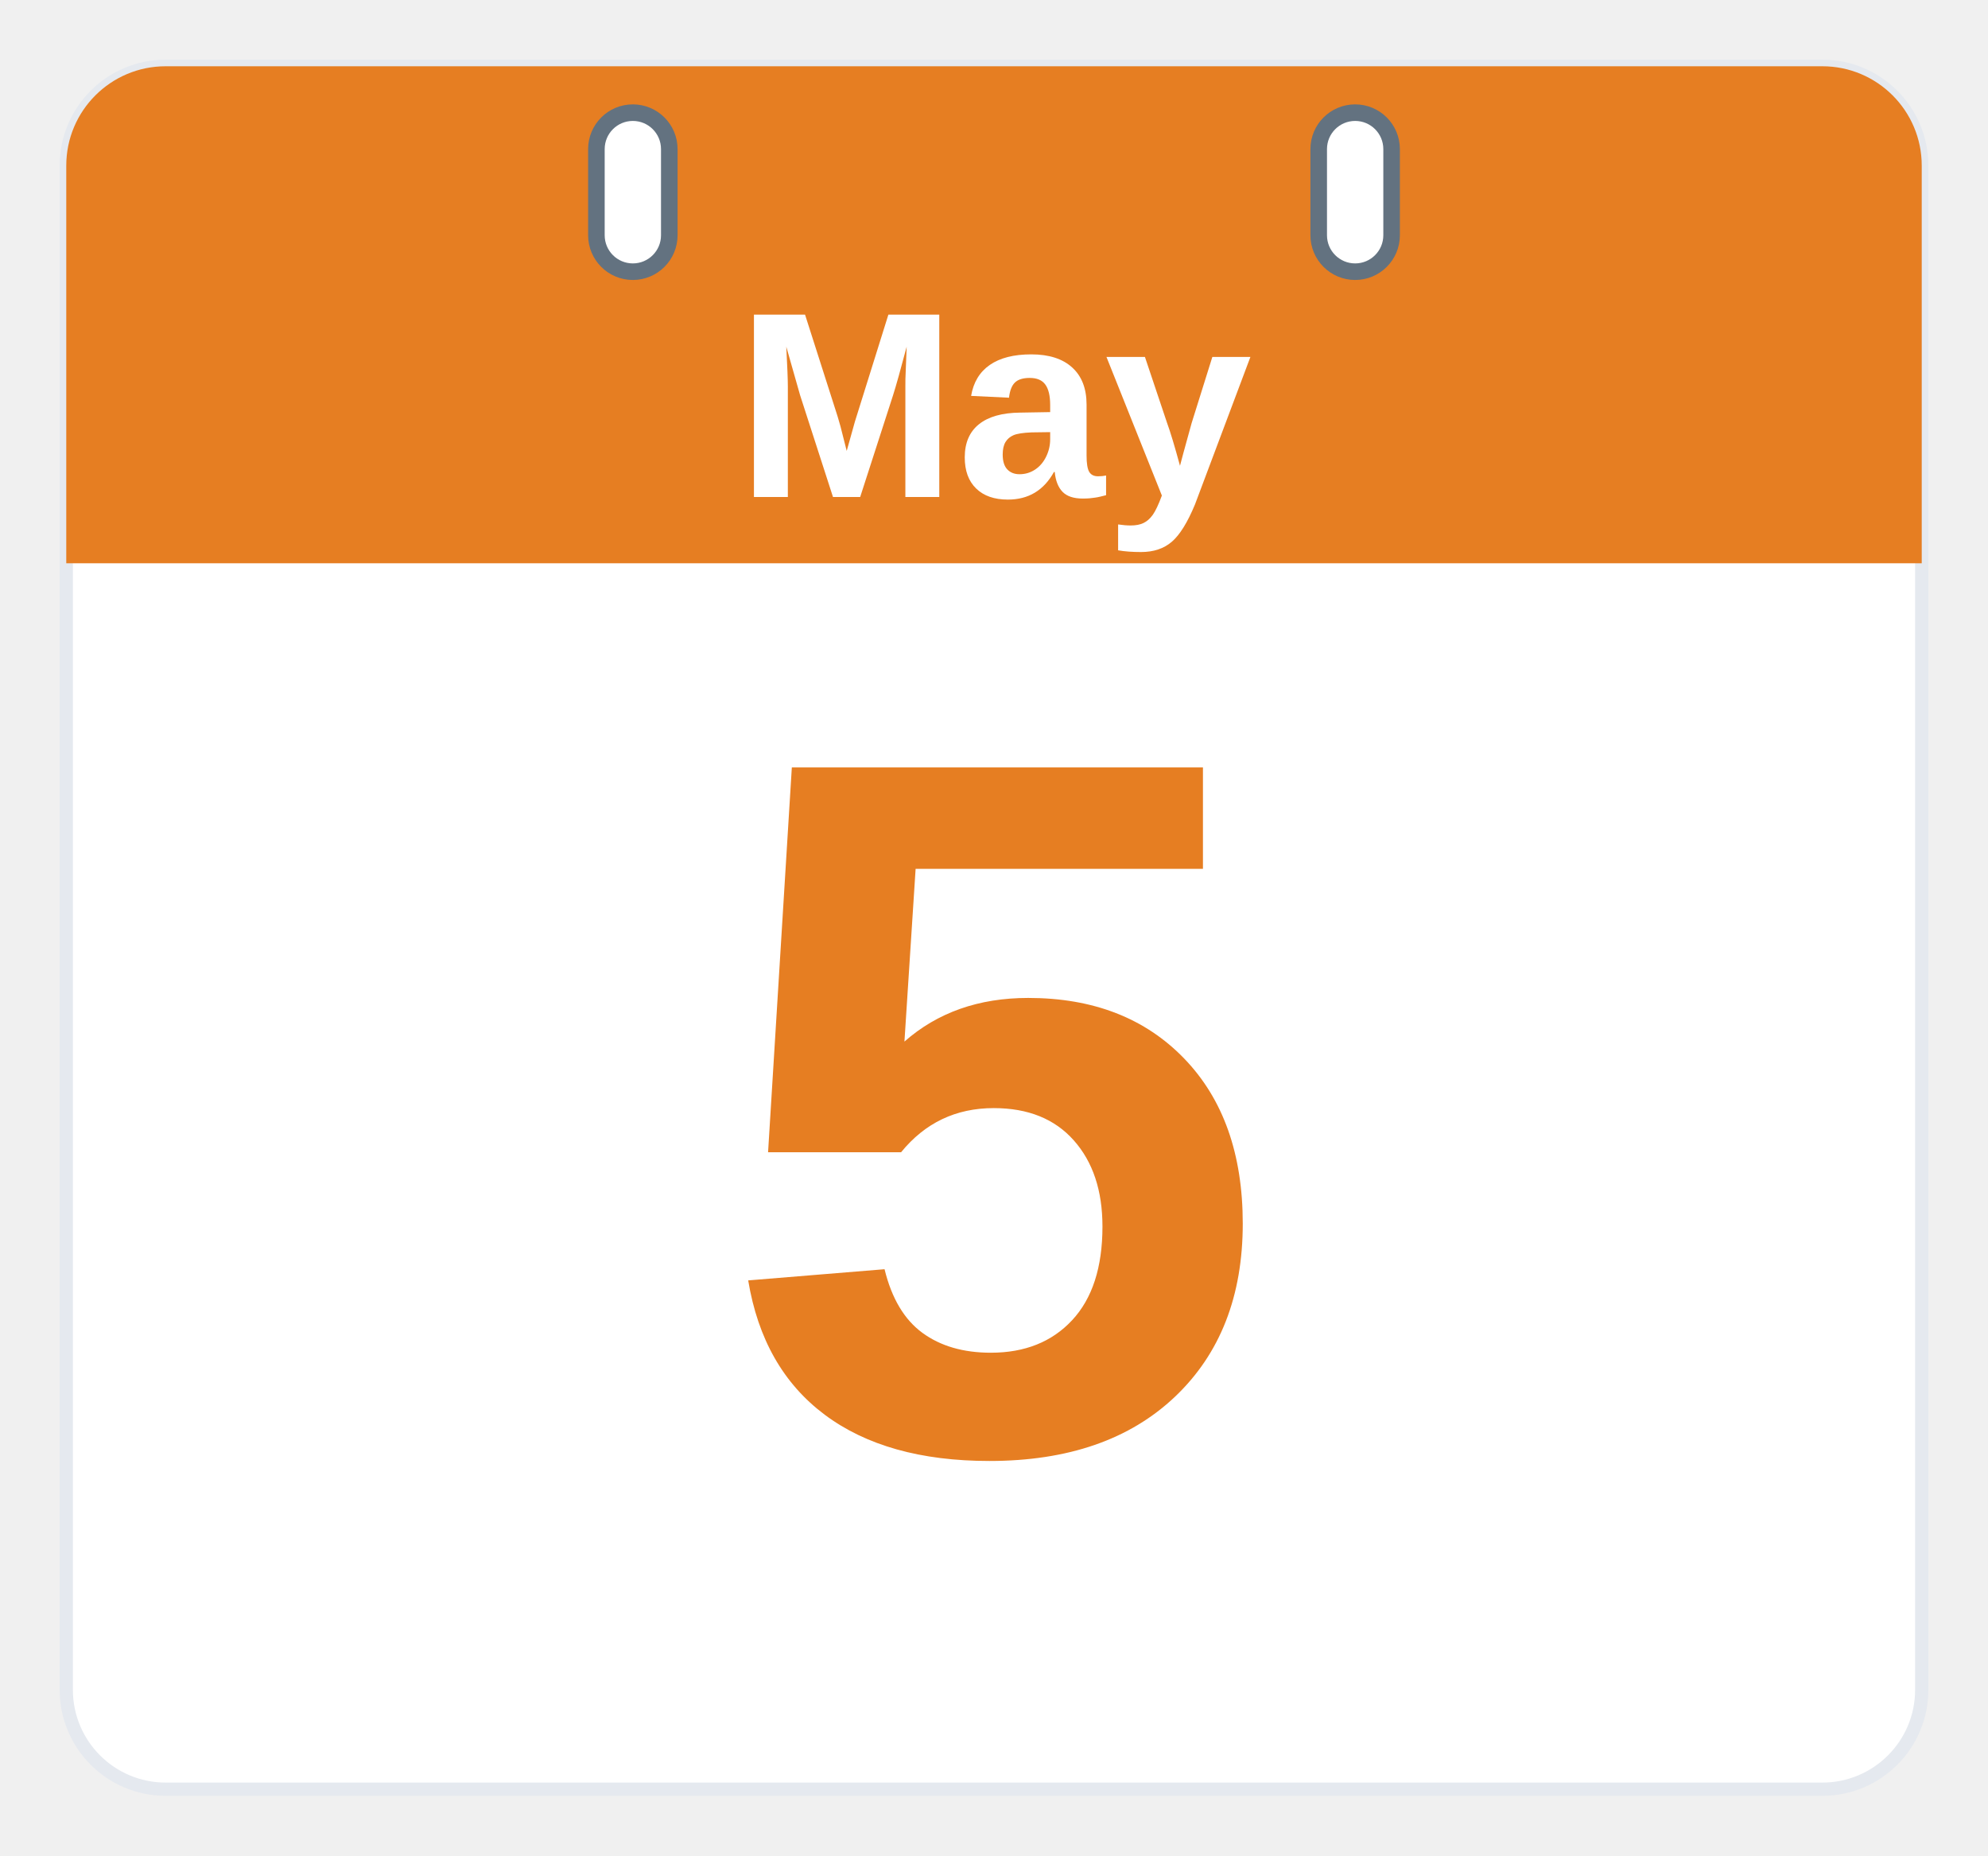
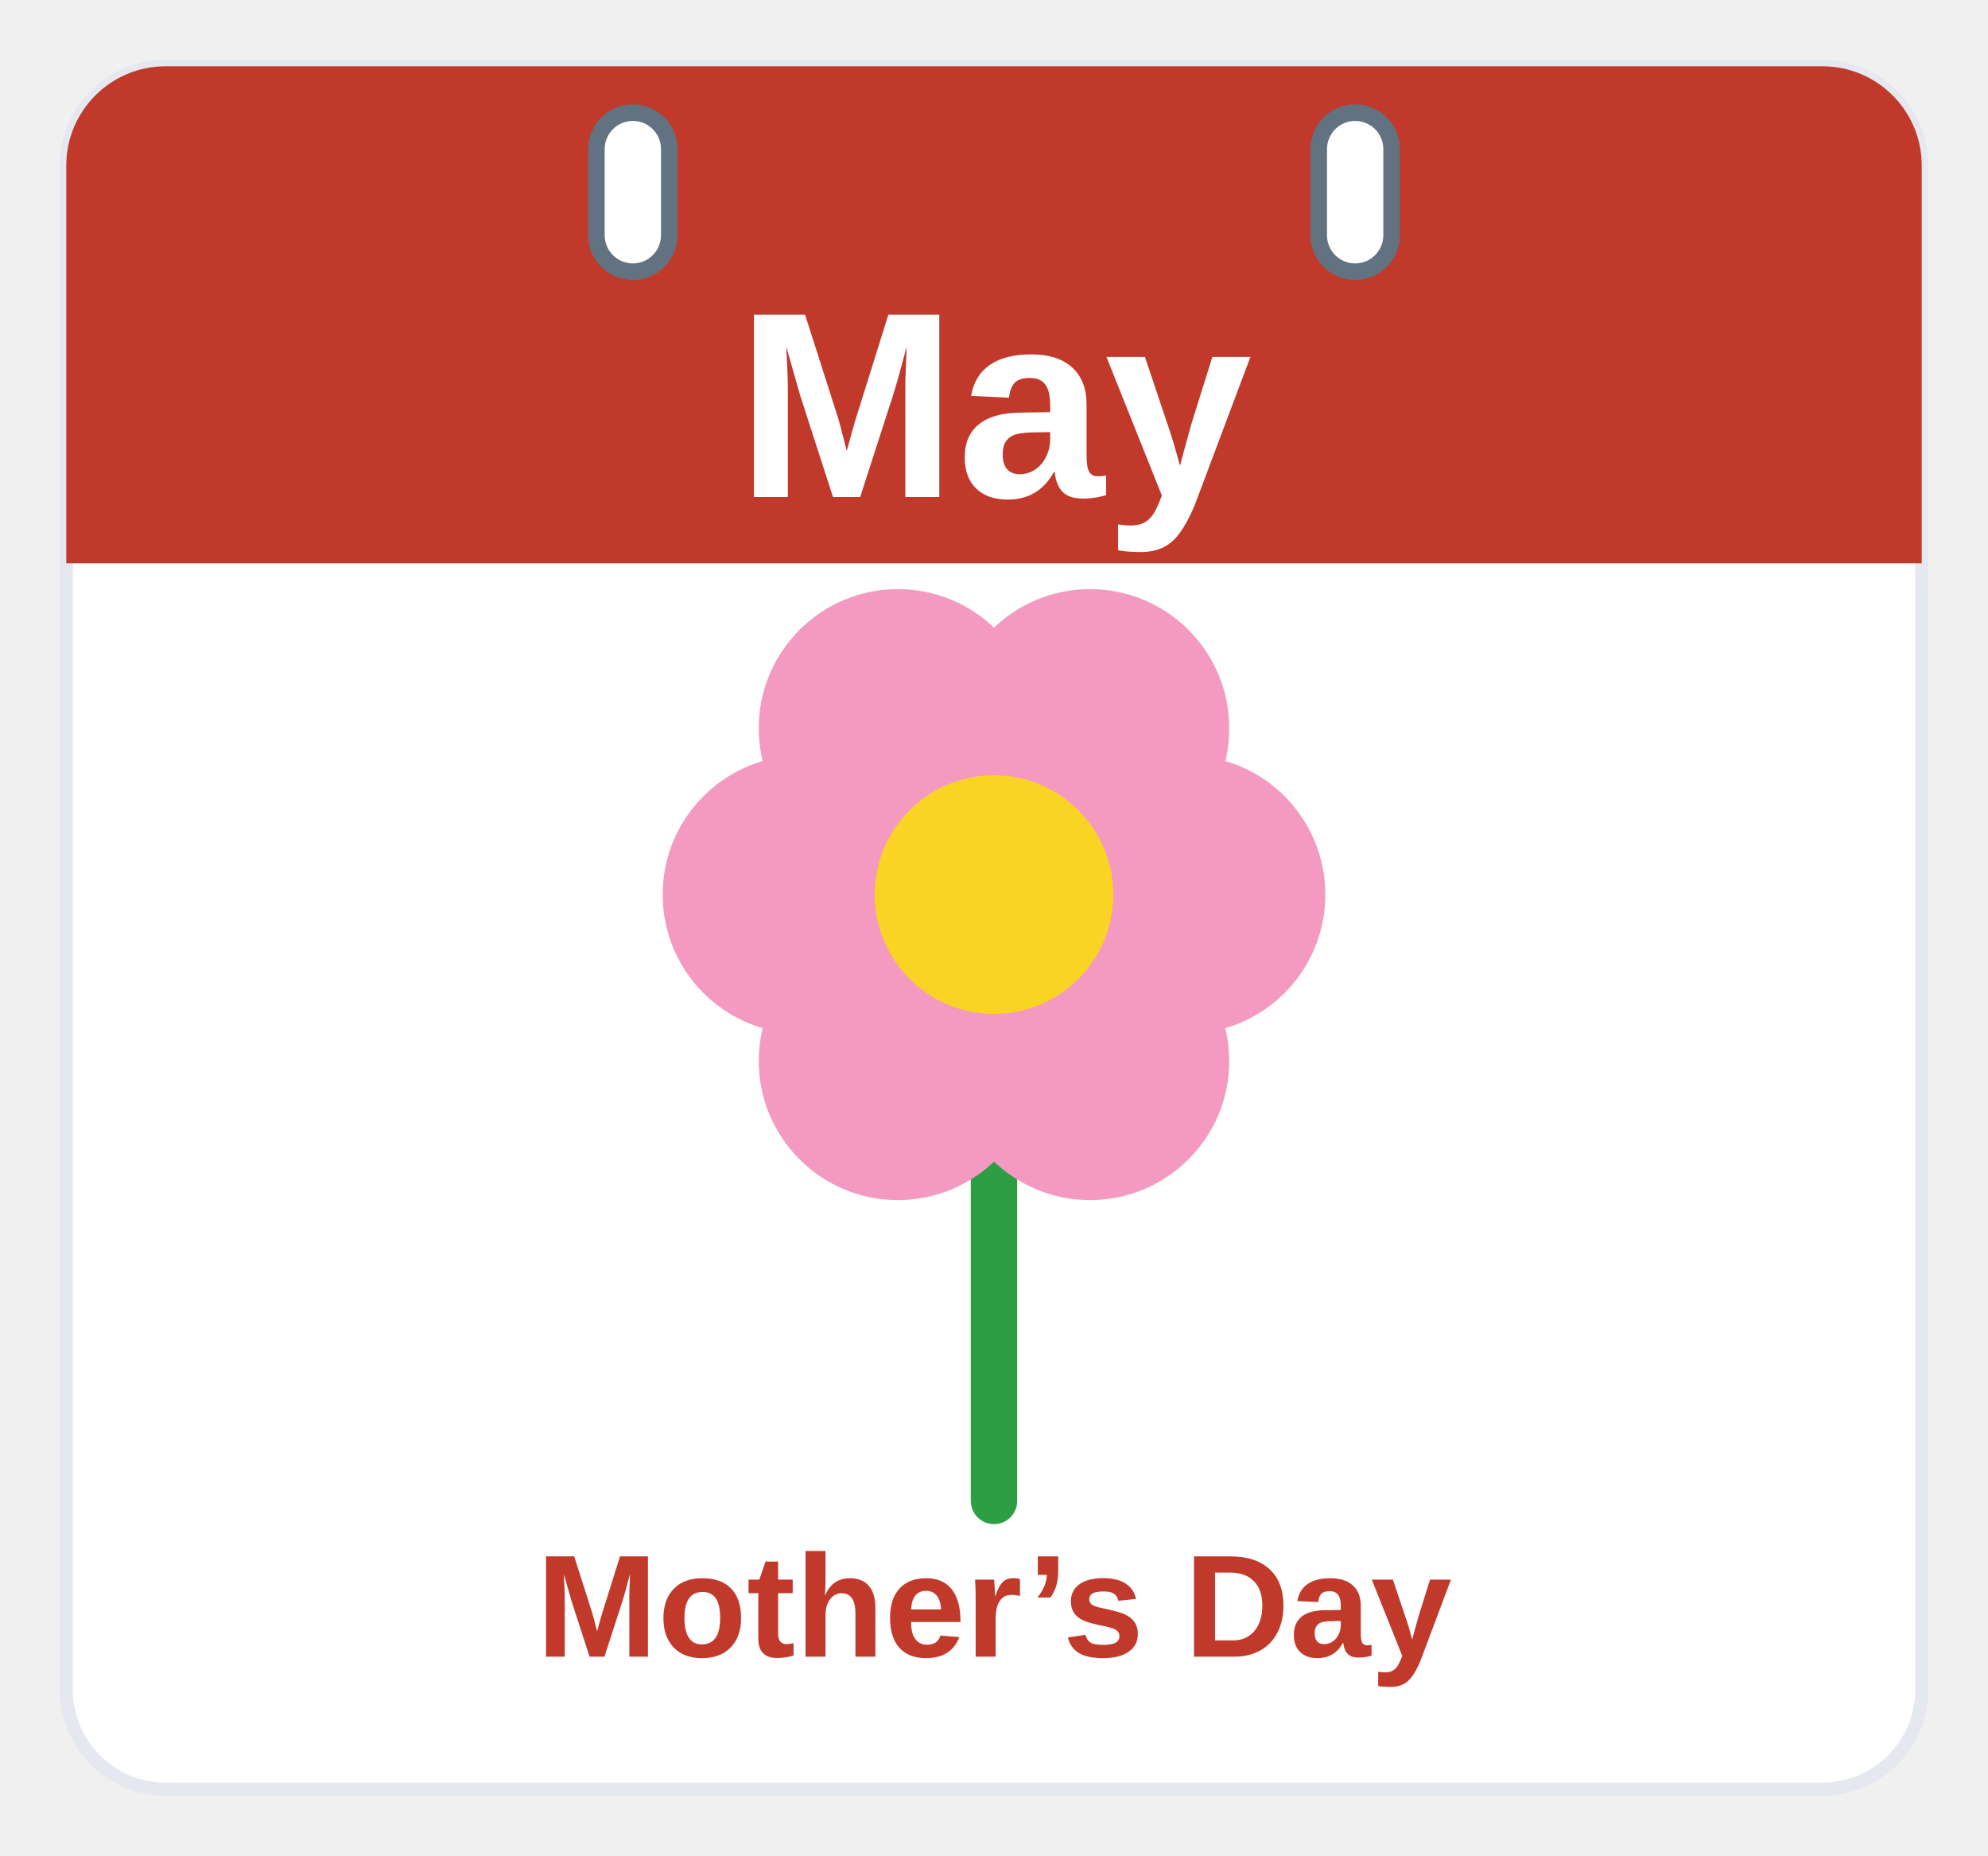
- <svg xmlns="http://www.w3.org/2000/svg" viewBox="0 0 600 560" role="img" aria-label="May, month 5">
+ <svg xmlns="http://www.w3.org/2000/svg" viewBox="0 0 600 560" role="img" aria-label="May: Mother’s Day">
  <rect x="20" y="20" width="560" height="520" rx="30" fill="#ffffff" stroke="#e5e9ef" stroke-width="4" />
-   <path d="M20 50 a30 30 0 0 1 30 -30 h500 a30 30 0 0 1 30 30 v120 h-560 z" fill="#e67e22" />
+   <path d="M20 50 a30 30 0 0 1 30 -30 h500 a30 30 0 0 1 30 30 v120 h-560 z" fill="#c0392b" />
  <rect x="180.0" y="34" width="22" height="48" rx="11" fill="#ffffff" stroke="#637280" stroke-width="5" />
  <rect x="398.0" y="34" width="22" height="48" rx="11" fill="#ffffff" stroke="#637280" stroke-width="5" />
  <text x="300.0" y="150" text-anchor="middle" font-family="Nunito, Arial, sans-serif" font-size="80" font-weight="800" fill="#ffffff">May</text>
-   <text x="300.0" y="438" text-anchor="middle" font-family="Nunito, Arial, sans-serif" font-size="300" font-weight="800" fill="#e67e22">5</text>
+   <rect x="293" y="330" width="14" height="130" rx="7" fill="#2e9e44" />
+   <circle cx="358.0" cy="270.0" r="42" fill="#f49ac1" />
+   <circle cx="329.0" cy="320.2" r="42" fill="#f49ac1" />
+   <circle cx="271.0" cy="320.2" r="42" fill="#f49ac1" />
+   <circle cx="242.0" cy="270.0" r="42" fill="#f49ac1" />
+   <circle cx="271.0" cy="219.8" r="42" fill="#f49ac1" />
+   <circle cx="329.0" cy="219.8" r="42" fill="#f49ac1" />
+   <circle cx="300" cy="270" r="36" fill="#f9d423" />
+   <text x="300.0" y="500" text-anchor="middle" font-family="Nunito, Arial, sans-serif" font-size="44" font-weight="800" fill="#c0392b">Mother’s Day</text>
</svg>
